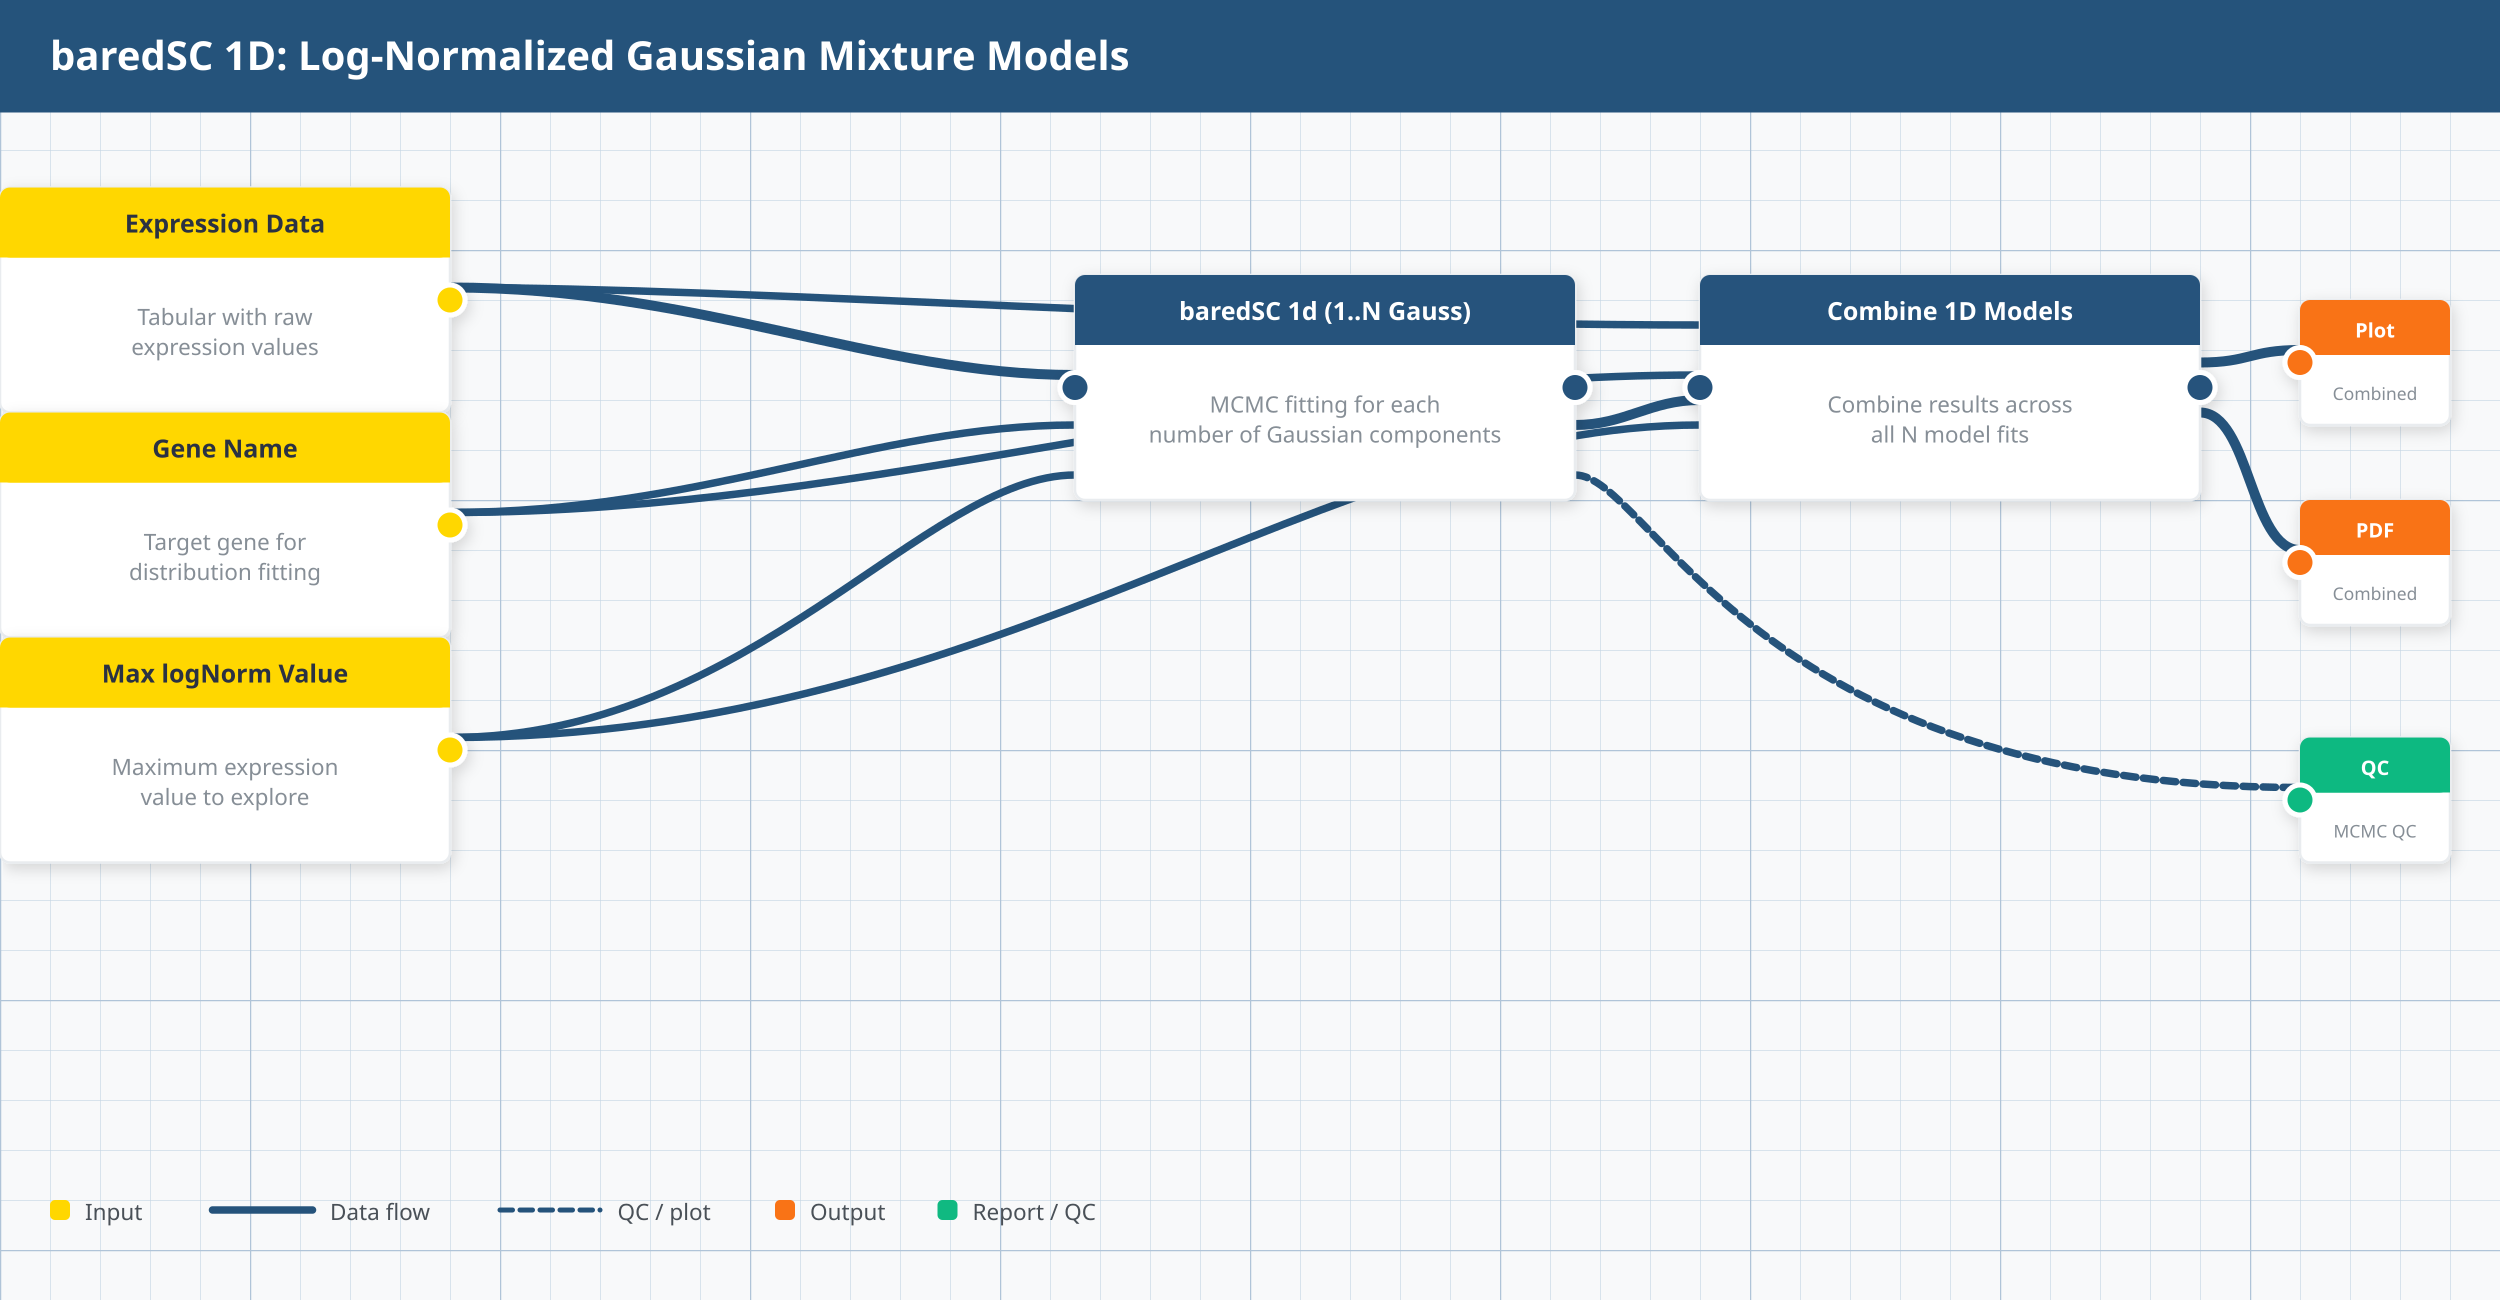
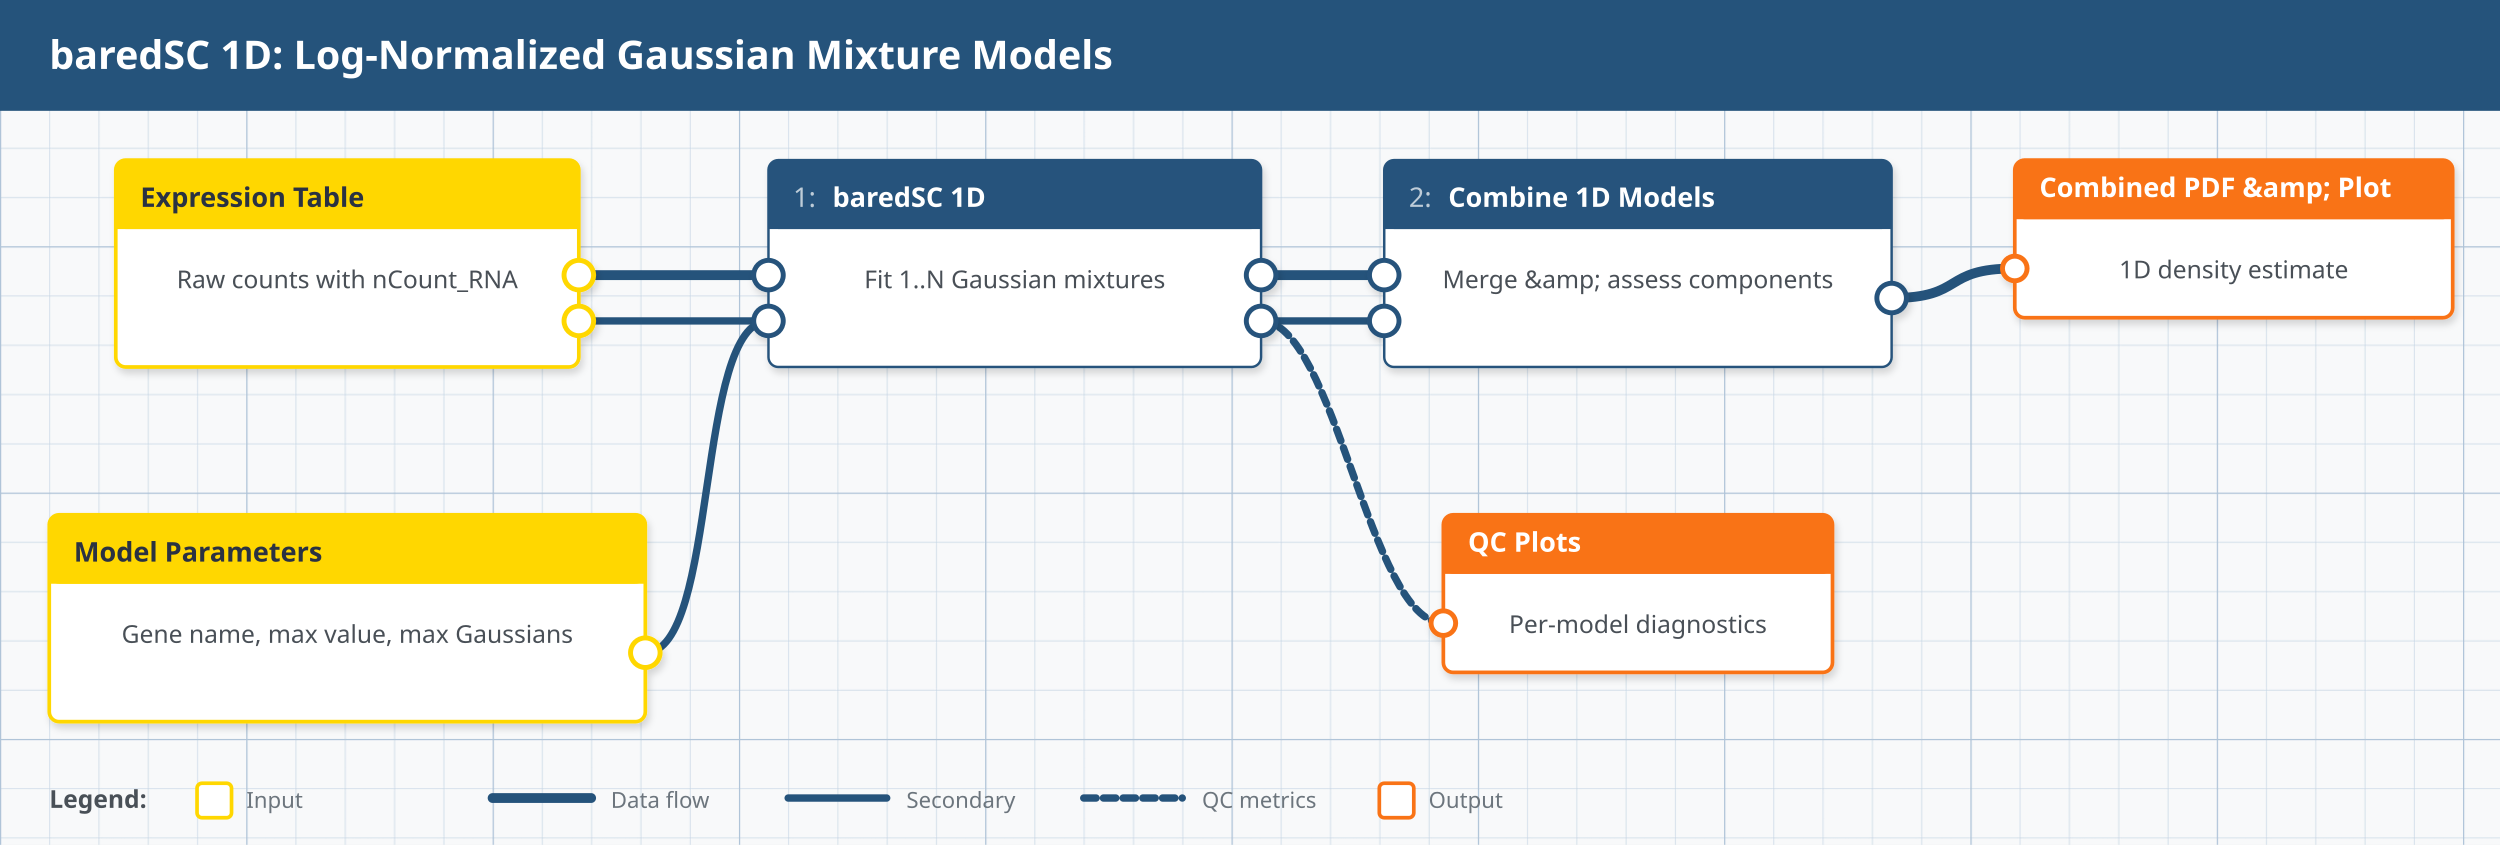
- <svg xmlns="http://www.w3.org/2000/svg" viewBox="0 0 1000 520" role="img" aria-label="baredSC 1D Log-Normalized workflow diagram">
+ <svg xmlns="http://www.w3.org/2000/svg" viewBox="0 0 1015 343" aria-label="baredSC 1D: Log-Normalized Gaussian Mixture Models" role="img">
  <defs>
-     <pattern id="grid" width="20" height="20" patternUnits="userSpaceOnUse">
+     <pattern id="wd-grid" width="20" height="20" patternUnits="userSpaceOnUse">
      <path d="M 20 0 L 0 0 0 20" fill="none" stroke="#c5d5e4" stroke-width="0.5" />
    </pattern>
-     <pattern id="grid-major" width="100" height="100" patternUnits="userSpaceOnUse">
-       <rect width="100" height="100" fill="url(#grid)" />
+     <pattern id="wd-grid-major" width="100" height="100" patternUnits="userSpaceOnUse">
+       <rect width="100" height="100" fill="url(#wd-grid)" />
      <path d="M 100 0 L 0 0 0 100" fill="none" stroke="#b0c4d8" stroke-width="1" />
    </pattern>
-     <style>
-       .connection { stroke: #25537b; stroke-width: 4; fill: none; stroke-linecap: round; }
-       .connection-qc { stroke: #25537b; stroke-width: 3; fill: none; stroke-linecap: round; stroke-dasharray: 5 3; }
-       .connection-secondary { stroke: #25537b; stroke-width: 3; fill: none; stroke-linecap: round; }
-       .node-card { filter: drop-shadow(1px 2px 3px rgba(0,0,0,0.15)); }
-     </style>
+     <filter id="wd-shadow" x="-5%" y="-5%" width="115%" height="115%">
+       <feDropShadow dx="1" dy="2" stdDeviation="1.5" flood-opacity="0.15" />
+     </filter>
  </defs>
-   <rect width="1000" height="520" fill="#f8f9fa" />
-   <rect width="1000" height="520" fill="url(#grid-major)" />
-   <rect x="0" y="0" width="1000" height="45" fill="#25537b" />
+   <rect width="1015" height="343" fill="#f8f9fa" />
+   <rect width="1015" height="343" fill="url(#wd-grid-major)" />
+   <rect x="0" y="0" width="1015" height="45" fill="#25537b" />
  <text x="20" y="28" font-family="system-ui, sans-serif" font-size="16" font-weight="600" fill="white">baredSC 1D: Log-Normalized Gaussian Mixture Models</text>
-   <path class="connection" d="M 180 115 C 280 115, 350 150, 430 150" />
-   <path class="connection-secondary" d="M 180 115 C 300 115, 500 130, 680 130" />
-   <path class="connection-secondary" d="M 180 205 C 280 205, 350 170, 430 170" />
-   <path class="connection-secondary" d="M 180 205 C 350 205, 500 150, 680 150" />
-   <path class="connection-secondary" d="M 180 295 C 300 295, 370 190, 430 190" />
-   <path class="connection-secondary" d="M 180 295 C 400 295, 530 170, 680 170" />
-   <path class="connection" d="M 630 170 C 650 170, 660 160, 680 160" />
-   <path class="connection" d="M 880 145 C 900 145, 900 140, 920 140" />
-   <path class="connection" d="M 880 165 C 900 165, 900 220, 920 220" />
-   <path class="connection-qc" d="M 630 190 C 660 190, 700 315, 920 315" />
-   <g class="node-card" transform="translate(0,75)">
-     <rect width="180" height="90" rx="4" fill="white" stroke="#e9ecef" stroke-width="1" />
-     <rect width="180" height="28" rx="4" fill="#ffd700" />
-     <rect x="0" y="14" width="180" height="14" fill="#ffd700" />
-     <text x="90" y="18" font-family="system-ui, sans-serif" font-size="10" font-weight="600" fill="#2C3143" text-anchor="middle">Expression Data</text>
-     <text x="90" y="55" font-family="system-ui, sans-serif" font-size="9" fill="#868e96" text-anchor="middle">Tabular with raw</text>
-     <text x="90" y="67" font-family="system-ui, sans-serif" font-size="9" fill="#868e96" text-anchor="middle">expression values</text>
-     <circle cx="180" cy="45" r="6" fill="#ffd700" stroke="white" stroke-width="2" />
+   <path d="M 235.0 111.7 C 265.8 111.7, 281.2 111.7, 312.0 111.7" stroke="#25537b" fill="none" stroke-linecap="round" stroke-width="4" />
+   <path d="M 262.0 265.0 C 292.0 265.0, 282.0 130.3, 312.0 130.3" stroke="#25537b" fill="none" stroke-linecap="round" stroke-width="3" />
+   <path d="M 512.0 111.7 C 542.0 111.7, 532.0 111.7, 562.0 111.7" stroke="#25537b" fill="none" stroke-linecap="round" stroke-width="4" />
+   <path d="M 512.0 130.3 C 542.0 130.3, 556.0 253.0, 586.0 253.0" stroke="#25537b" fill="none" stroke-linecap="round" stroke-width="3" stroke-dasharray="5 3" />
+   <path d="M 235.0 130.3 C 365.8 130.3, 431.2 130.3, 562.0 130.3" stroke="#25537b" fill="none" stroke-linecap="round" stroke-width="3" />
+   <path d="M 768.0 121.0 C 798.0 121.0, 788.0 109.0, 818.0 109.0" stroke="#25537b" fill="none" stroke-linecap="round" stroke-width="4" />
+   <g filter="url(#wd-shadow)" transform="translate(47.0, 65.0)">
+     <rect width="188.0" height="84.0" rx="4" fill="white" stroke="#ffd700" stroke-width="1.5" />
+     <rect width="188.0" height="28" rx="4" fill="#ffd700" />
+     <rect x="0" y="24" width="188.0" height="4" fill="#ffd700" />
+     <text x="10" y="19" font-family="system-ui, sans-serif" font-size="11" font-weight="600" fill="#2C3143">Expression Table</text>
+     <text x="94.0" y="52" text-anchor="middle" font-family="system-ui, sans-serif" font-size="10" fill="#495057">Raw counts with nCount_RNA</text>
+     <circle cx="188.0" cy="46.7" r="6" fill="white" stroke="#ffd700" stroke-width="2" />
+     <circle cx="188.0" cy="65.3" r="6" fill="white" stroke="#ffd700" stroke-width="2" />
  </g>
-   <g class="node-card" transform="translate(0,165)">
-     <rect width="180" height="90" rx="4" fill="white" stroke="#e9ecef" stroke-width="1" />
-     <rect width="180" height="28" rx="4" fill="#ffd700" />
-     <rect x="0" y="14" width="180" height="14" fill="#ffd700" />
-     <text x="90" y="18" font-family="system-ui, sans-serif" font-size="10" font-weight="600" fill="#2C3143" text-anchor="middle">Gene Name</text>
-     <text x="90" y="55" font-family="system-ui, sans-serif" font-size="9" fill="#868e96" text-anchor="middle">Target gene for</text>
-     <text x="90" y="67" font-family="system-ui, sans-serif" font-size="9" fill="#868e96" text-anchor="middle">distribution fitting</text>
-     <circle cx="180" cy="45" r="6" fill="#ffd700" stroke="white" stroke-width="2" />
+   <g filter="url(#wd-shadow)" transform="translate(20.0, 209.0)">
+     <rect width="242.0" height="84.0" rx="4" fill="white" stroke="#ffd700" stroke-width="1.5" />
+     <rect width="242.0" height="28" rx="4" fill="#ffd700" />
+     <rect x="0" y="24" width="242.0" height="4" fill="#ffd700" />
+     <text x="10" y="19" font-family="system-ui, sans-serif" font-size="11" font-weight="600" fill="#2C3143">Model Parameters</text>
+     <text x="121.0" y="52" text-anchor="middle" font-family="system-ui, sans-serif" font-size="10" fill="#495057">Gene name, max value, max Gaussians</text>
+     <circle cx="242.0" cy="56.0" r="6" fill="white" stroke="#ffd700" stroke-width="2" />
  </g>
-   <g class="node-card" transform="translate(0,255)">
-     <rect width="180" height="90" rx="4" fill="white" stroke="#e9ecef" stroke-width="1" />
-     <rect width="180" height="28" rx="4" fill="#ffd700" />
-     <rect x="0" y="14" width="180" height="14" fill="#ffd700" />
-     <text x="90" y="18" font-family="system-ui, sans-serif" font-size="10" font-weight="600" fill="#2C3143" text-anchor="middle">Max logNorm Value</text>
-     <text x="90" y="55" font-family="system-ui, sans-serif" font-size="9" fill="#868e96" text-anchor="middle">Maximum expression</text>
-     <text x="90" y="67" font-family="system-ui, sans-serif" font-size="9" fill="#868e96" text-anchor="middle">value to explore</text>
-     <circle cx="180" cy="45" r="6" fill="#ffd700" stroke="white" stroke-width="2" />
+   <g filter="url(#wd-shadow)" transform="translate(312.0, 65.0)">
+     <rect width="200.0" height="84.0" rx="4" fill="white" stroke="#25537b" stroke-width="1" />
+     <rect width="200.0" height="28" rx="4" fill="#25537b" />
+     <rect x="0" y="24" width="200.0" height="4" fill="#25537b" />
+     <text x="10" y="19" font-family="system-ui, sans-serif" font-size="11" fill="rgba(255,255,255,0.7)">1:</text>
+     <text x="26" y="19" font-family="system-ui, sans-serif" font-size="11" font-weight="600" fill="white">baredSC 1D</text>
+     <text x="100.0" y="52" text-anchor="middle" font-family="system-ui, sans-serif" font-size="10" fill="#495057">Fit 1..N Gaussian mixtures</text>
+     <circle cx="0.0" cy="46.7" r="6" fill="white" stroke="#25537b" stroke-width="2" />
+     <circle cx="0.0" cy="65.3" r="6" fill="white" stroke="#25537b" stroke-width="2" />
+     <circle cx="200.0" cy="46.7" r="6" fill="white" stroke="#25537b" stroke-width="2" />
+     <circle cx="200.0" cy="65.3" r="6" fill="white" stroke="#25537b" stroke-width="2" />
  </g>
-   <g class="node-card" transform="translate(430,110)">
-     <rect width="200" height="90" rx="4" fill="white" stroke="#e9ecef" stroke-width="1" />
-     <rect width="200" height="28" rx="4" fill="#25537b" />
-     <rect x="0" y="14" width="200" height="14" fill="#25537b" />
-     <text x="100" y="18" font-family="system-ui, sans-serif" font-size="10" font-weight="600" fill="white" text-anchor="middle">baredSC 1d (1..N Gauss)</text>
-     <text x="100" y="55" font-family="system-ui, sans-serif" font-size="9" fill="#868e96" text-anchor="middle">MCMC fitting for each</text>
-     <text x="100" y="67" font-family="system-ui, sans-serif" font-size="9" fill="#868e96" text-anchor="middle">number of Gaussian components</text>
-     <circle cx="0" cy="45" r="6" fill="#25537b" stroke="white" stroke-width="2" />
-     <circle cx="200" cy="45" r="6" fill="#25537b" stroke="white" stroke-width="2" />
+   <g filter="url(#wd-shadow)" transform="translate(562.0, 65.0)">
+     <rect width="206.0" height="84.0" rx="4" fill="white" stroke="#25537b" stroke-width="1" />
+     <rect width="206.0" height="28" rx="4" fill="#25537b" />
+     <rect x="0" y="24" width="206.0" height="4" fill="#25537b" />
+     <text x="10" y="19" font-family="system-ui, sans-serif" font-size="11" fill="rgba(255,255,255,0.7)">2:</text>
+     <text x="26" y="19" font-family="system-ui, sans-serif" font-size="11" font-weight="600" fill="white">Combine 1D Models</text>
+     <text x="103.0" y="52" text-anchor="middle" font-family="system-ui, sans-serif" font-size="10" fill="#495057">Merge &amp;amp; assess components</text>
+     <circle cx="0.0" cy="46.7" r="6" fill="white" stroke="#25537b" stroke-width="2" />
+     <circle cx="0.0" cy="65.3" r="6" fill="white" stroke="#25537b" stroke-width="2" />
+     <circle cx="206.0" cy="56.0" r="6" fill="white" stroke="#25537b" stroke-width="2" />
  </g>
-   <g class="node-card" transform="translate(680,110)">
-     <rect width="200" height="90" rx="4" fill="white" stroke="#e9ecef" stroke-width="1" />
-     <rect width="200" height="28" rx="4" fill="#25537b" />
-     <rect x="0" y="14" width="200" height="14" fill="#25537b" />
-     <text x="100" y="18" font-family="system-ui, sans-serif" font-size="10" font-weight="600" fill="white" text-anchor="middle">Combine 1D Models</text>
-     <text x="100" y="55" font-family="system-ui, sans-serif" font-size="9" fill="#868e96" text-anchor="middle">Combine results across</text>
-     <text x="100" y="67" font-family="system-ui, sans-serif" font-size="9" fill="#868e96" text-anchor="middle">all N model fits</text>
-     <circle cx="0" cy="45" r="6" fill="#25537b" stroke="white" stroke-width="2" />
-     <circle cx="200" cy="45" r="6" fill="#25537b" stroke="white" stroke-width="2" />
+   <g filter="url(#wd-shadow)" transform="translate(586.0, 209.0)">
+     <rect width="158.0" height="64.0" rx="4" fill="white" stroke="#f97316" stroke-width="1.5" />
+     <rect width="158.0" height="24" rx="4" fill="#f97316" />
+     <rect x="0" y="20" width="158.0" height="4" fill="#f97316" />
+     <text x="10" y="15" font-family="system-ui, sans-serif" font-size="11" font-weight="600" fill="white">QC Plots</text>
+     <text x="79.0" y="48" text-anchor="middle" font-family="system-ui, sans-serif" font-size="10" fill="#495057">Per-model diagnostics</text>
+     <circle cx="0.0" cy="44.0" r="5" fill="white" stroke="#f97316" stroke-width="2" />
  </g>
-   <g class="node-card" transform="translate(920,120)">
-     <rect width="60" height="50" rx="4" fill="white" stroke="#e9ecef" stroke-width="1" />
-     <rect width="60" height="22" rx="4" fill="#f97316" />
-     <rect x="0" y="11" width="60" height="11" fill="#f97316" />
-     <text x="30" y="15" font-family="system-ui, sans-serif" font-size="8" font-weight="600" fill="white" text-anchor="middle">Plot</text>
-     <text x="30" y="40" font-family="system-ui, sans-serif" font-size="7" fill="#868e96" text-anchor="middle">Combined</text>
-     <circle cx="0" cy="25" r="6" fill="#f97316" stroke="white" stroke-width="2" />
+   <g filter="url(#wd-shadow)" transform="translate(818.0, 65.0)">
+     <rect width="177.8" height="64.0" rx="4" fill="white" stroke="#f97316" stroke-width="1.5" />
+     <rect width="177.8" height="24" rx="4" fill="#f97316" />
+     <rect x="0" y="20" width="177.8" height="4" fill="#f97316" />
+     <text x="10" y="15" font-family="system-ui, sans-serif" font-size="11" font-weight="600" fill="white">Combined PDF &amp;amp; Plot</text>
+     <text x="88.9" y="48" text-anchor="middle" font-family="system-ui, sans-serif" font-size="10" fill="#495057">1D density estimate</text>
+     <circle cx="0.0" cy="44.0" r="5" fill="white" stroke="#f97316" stroke-width="2" />
  </g>
-   <g class="node-card" transform="translate(920,200)">
-     <rect width="60" height="50" rx="4" fill="white" stroke="#e9ecef" stroke-width="1" />
-     <rect width="60" height="22" rx="4" fill="#f97316" />
-     <rect x="0" y="11" width="60" height="11" fill="#f97316" />
-     <text x="30" y="15" font-family="system-ui, sans-serif" font-size="8" font-weight="600" fill="white" text-anchor="middle">PDF</text>
-     <text x="30" y="40" font-family="system-ui, sans-serif" font-size="7" fill="#868e96" text-anchor="middle">Combined</text>
-     <circle cx="0" cy="25" r="6" fill="#f97316" stroke="white" stroke-width="2" />
-   </g>
-   <g class="node-card" transform="translate(920,295)">
-     <rect width="60" height="50" rx="4" fill="white" stroke="#e9ecef" stroke-width="1" />
-     <rect width="60" height="22" rx="4" fill="#10b981" />
-     <rect x="0" y="11" width="60" height="11" fill="#10b981" />
-     <text x="30" y="15" font-family="system-ui, sans-serif" font-size="8" font-weight="600" fill="white" text-anchor="middle">QC</text>
-     <text x="30" y="40" font-family="system-ui, sans-serif" font-size="7" fill="#868e96" text-anchor="middle">MCMC QC</text>
-     <circle cx="0" cy="25" r="6" fill="#10b981" stroke="white" stroke-width="2" />
-   </g>
-   <g transform="translate(20,480)">
-     <rect x="0" y="0" width="8" height="8" rx="2" fill="#ffd700" />
-     <text x="14" y="8" font-family="system-ui, sans-serif" font-size="9" fill="#495057">Input</text>
-     <line x1="65" y1="4" x2="105" y2="4" stroke="#25537b" stroke-width="3" stroke-linecap="round" />
-     <text x="112" y="8" font-family="system-ui, sans-serif" font-size="9" fill="#495057">Data flow</text>
-     <line x1="180" y1="4" x2="220" y2="4" stroke="#25537b" stroke-width="2" stroke-linecap="round" stroke-dasharray="5 3" />
-     <text x="227" y="8" font-family="system-ui, sans-serif" font-size="9" fill="#495057">QC / plot</text>
-     <rect x="290" y="0" width="8" height="8" rx="2" fill="#f97316" />
-     <text x="304" y="8" font-family="system-ui, sans-serif" font-size="9" fill="#495057">Output</text>
-     <rect x="355" y="0" width="8" height="8" rx="2" fill="#10b981" />
-     <text x="369" y="8" font-family="system-ui, sans-serif" font-size="9" fill="#495057">Report / QC</text>
+   <g transform="translate(20, 328)">
+     <text x="0" y="0" font-family="system-ui, sans-serif" font-size="10" font-weight="600" fill="#495057">Legend:</text>
+     <rect x="60" y="-10" width="14" height="14" rx="2" fill="white" stroke="#ffd700" stroke-width="1.5" />
+     <text x="80" y="0" font-family="system-ui, sans-serif" font-size="9" fill="#6c757d">Input</text>
+     <line x1="180" y1="-4" x2="220" y2="-4" stroke="#25537b" stroke-width="4" stroke-linecap="round" />
+     <text x="228" y="0" font-family="system-ui, sans-serif" font-size="9" fill="#6c757d">Data flow</text>
+     <line x1="300" y1="-4" x2="340" y2="-4" stroke="#25537b" stroke-width="3" stroke-linecap="round" />
+     <text x="348" y="0" font-family="system-ui, sans-serif" font-size="9" fill="#6c757d">Secondary</text>
+     <line x1="420" y1="-4" x2="460" y2="-4" stroke="#25537b" stroke-width="3" stroke-linecap="round" stroke-dasharray="5 3" />
+     <text x="468" y="0" font-family="system-ui, sans-serif" font-size="9" fill="#6c757d">QC metrics</text>
+     <rect x="540" y="-10" width="14" height="14" rx="2" fill="white" stroke="#f97316" stroke-width="1.5" />
+     <text x="560" y="0" font-family="system-ui, sans-serif" font-size="9" fill="#6c757d">Output</text>
  </g>
</svg>
